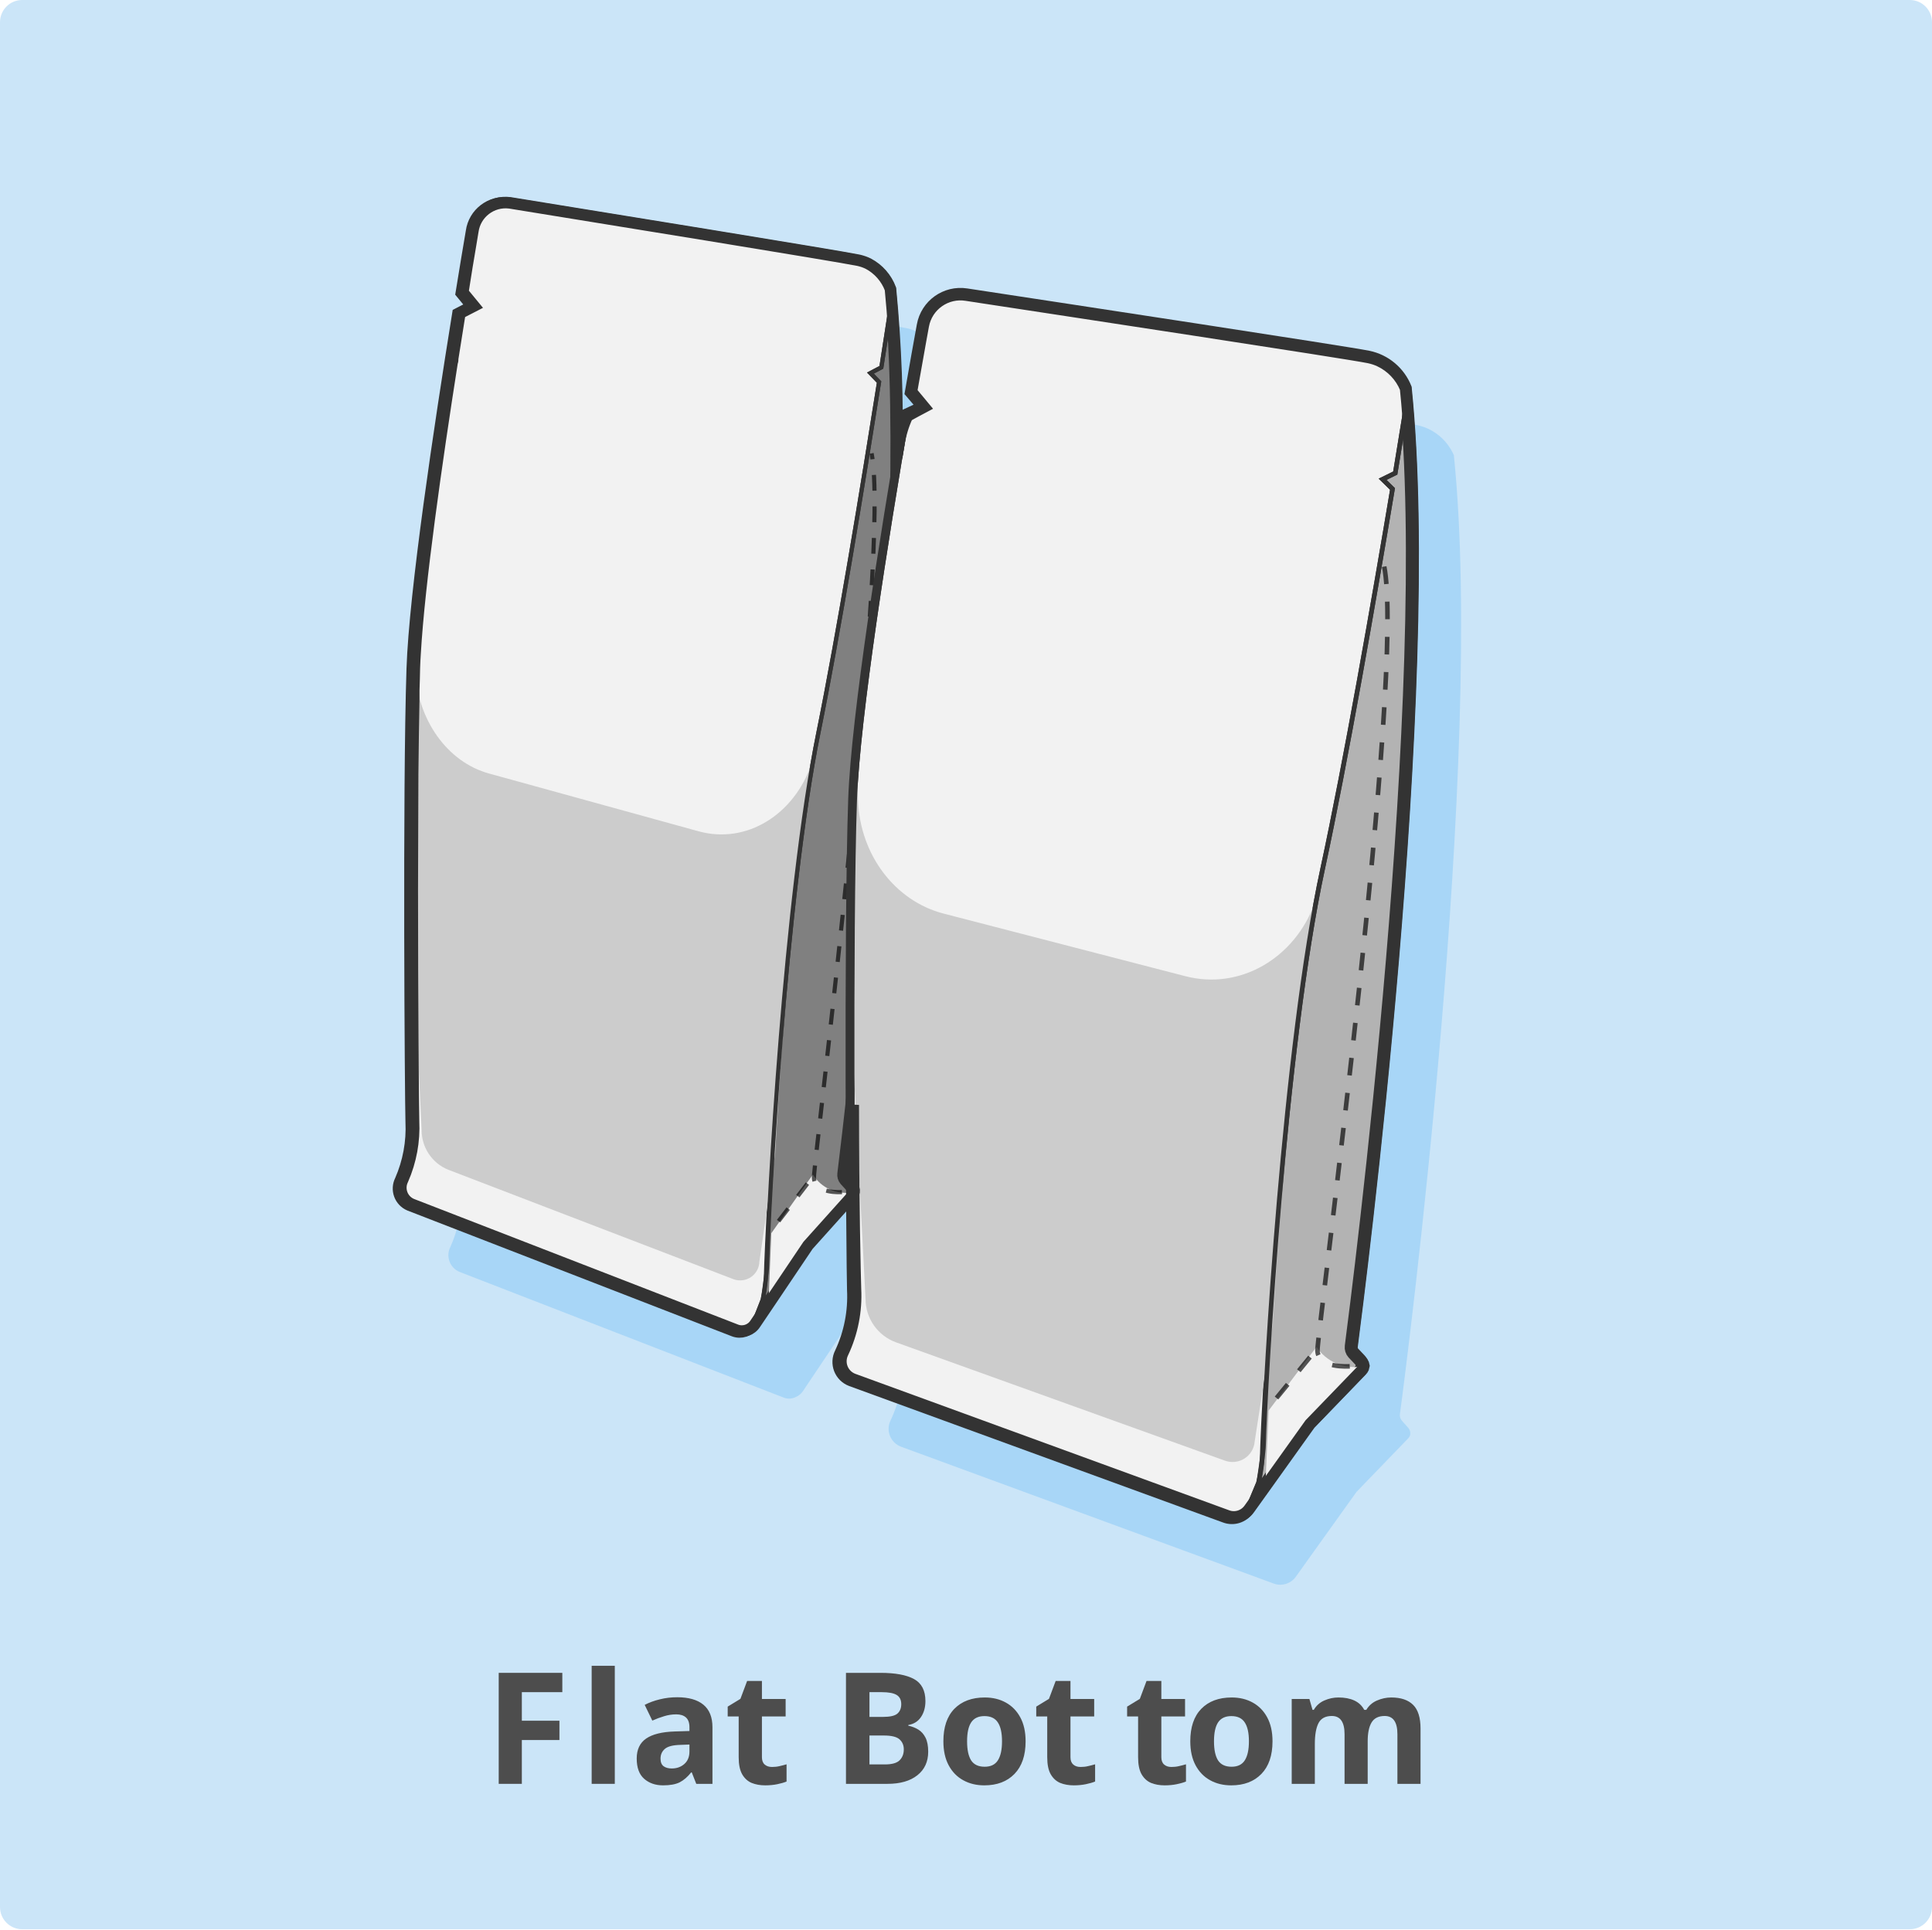
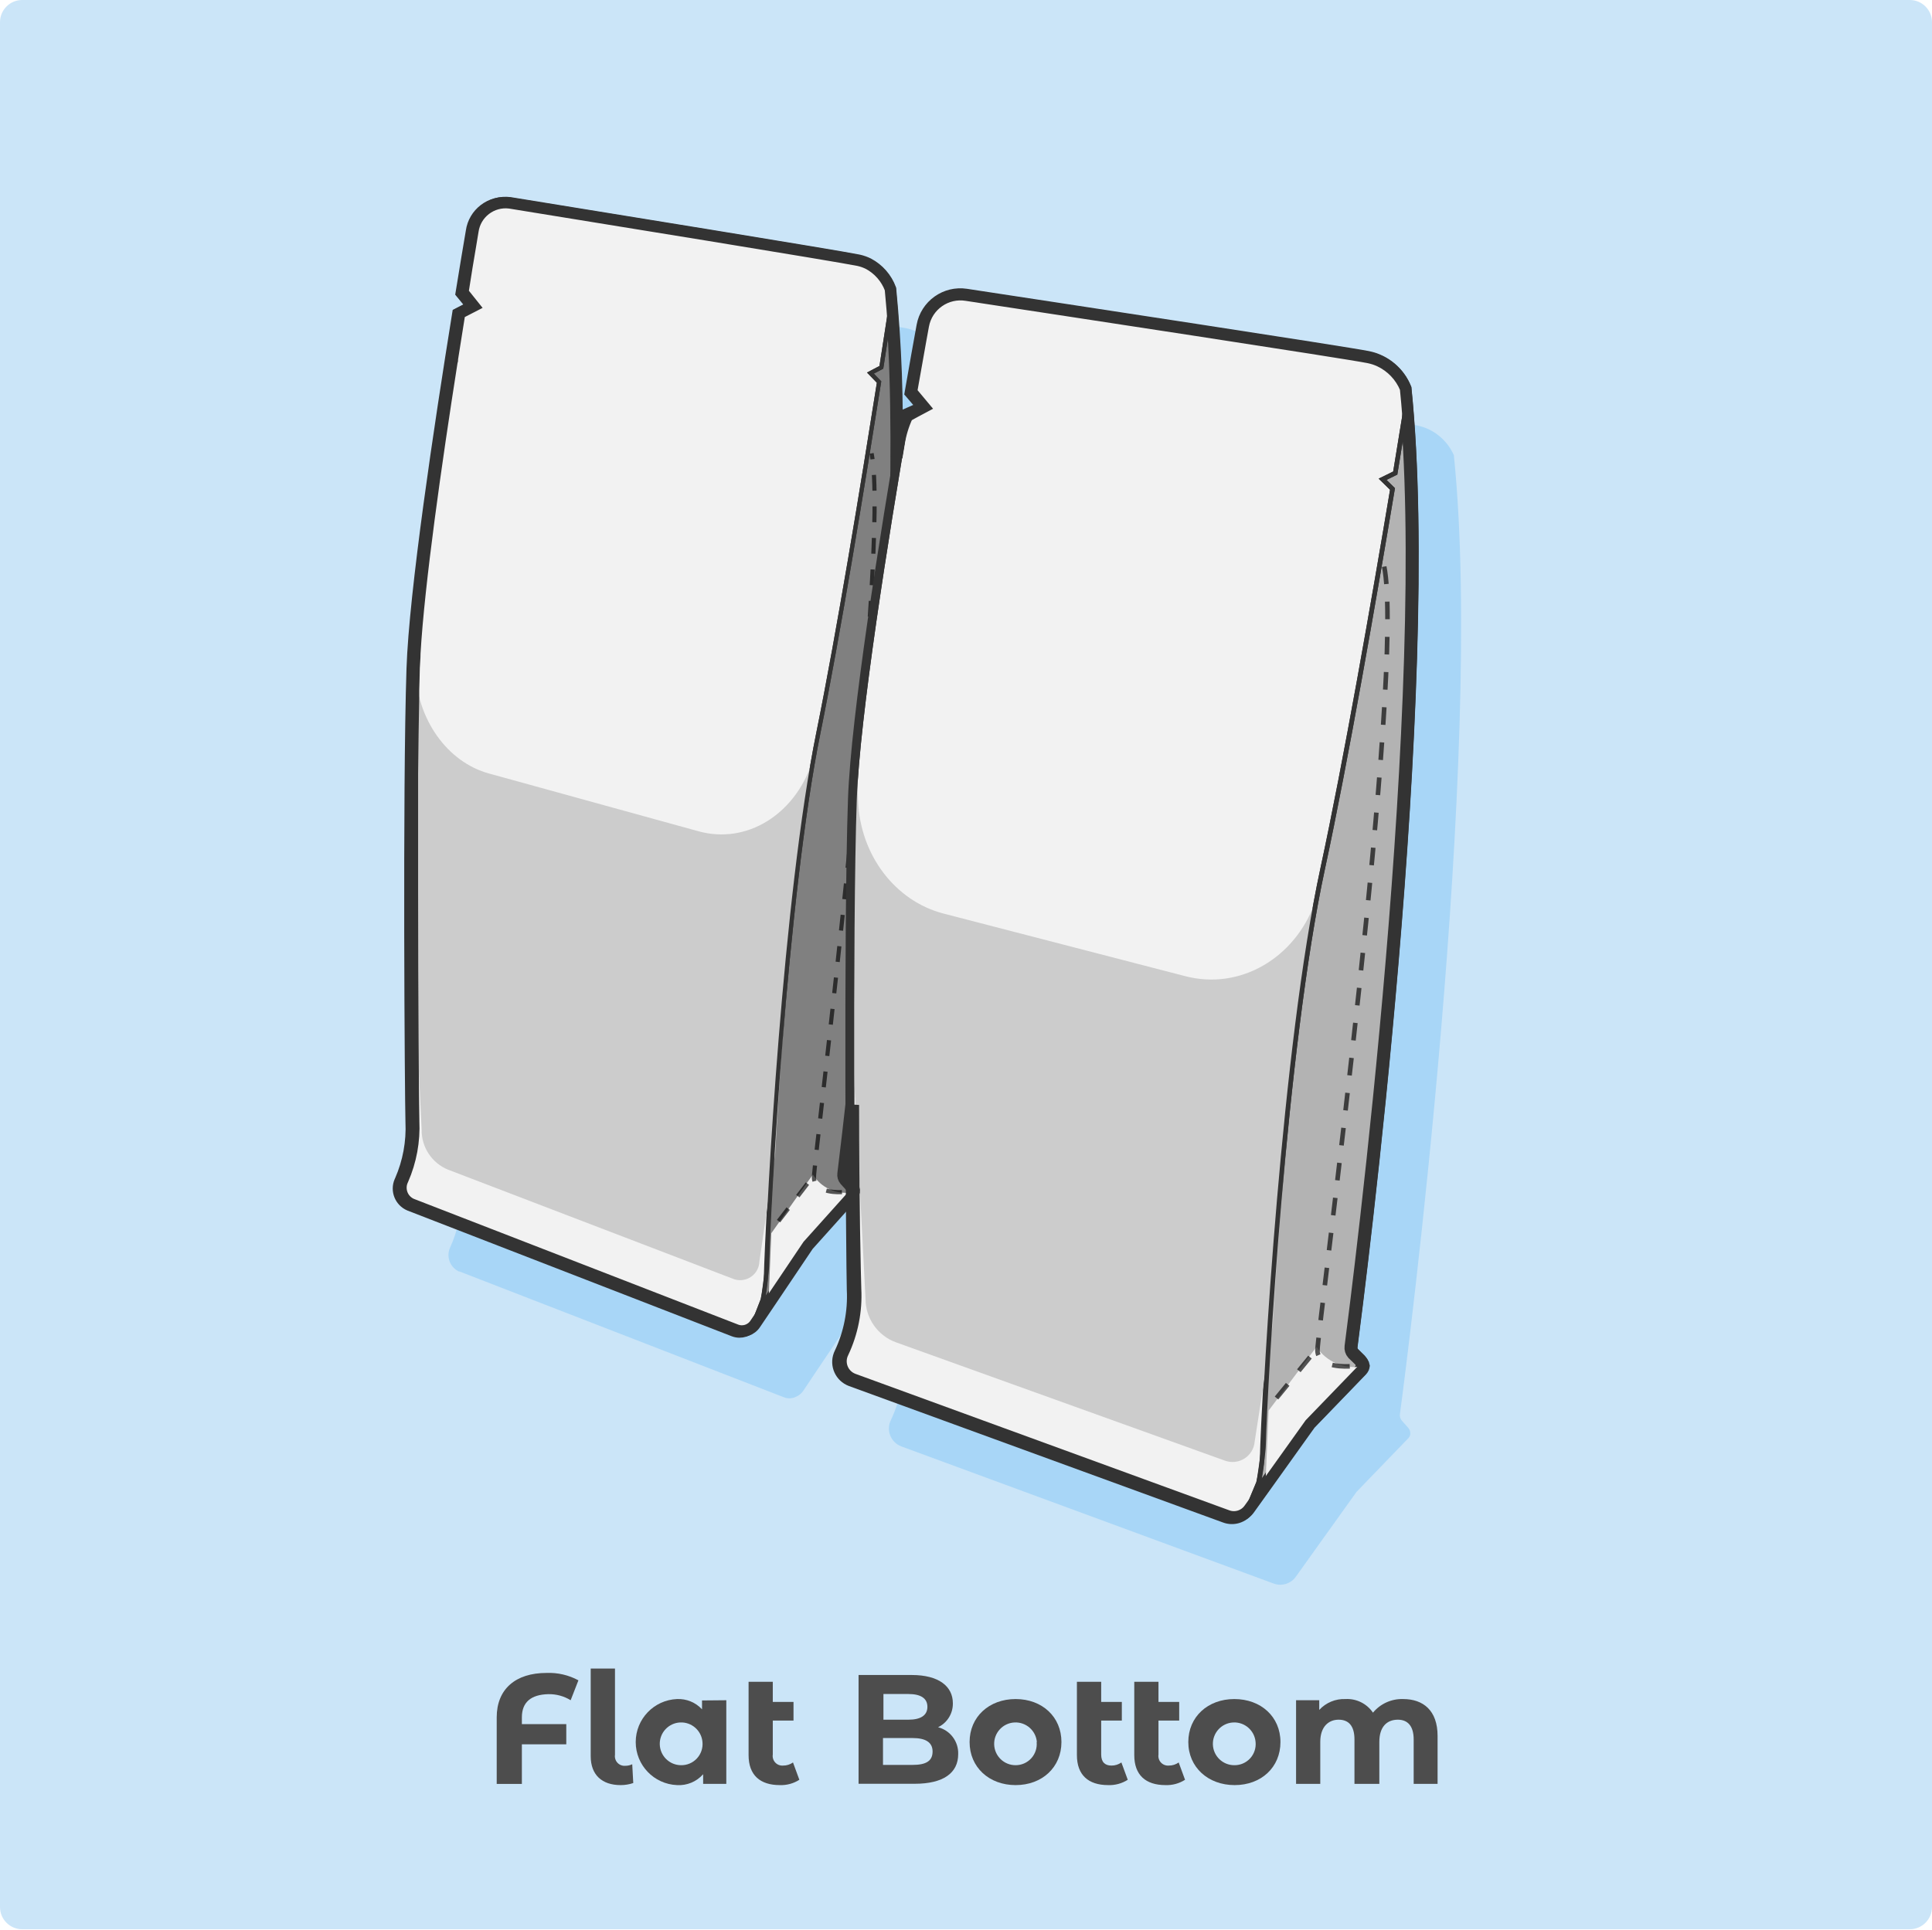
<svg xmlns="http://www.w3.org/2000/svg" id="Layer_1" data-name="Layer 1" viewBox="0 0 261.03 260.72">
  <defs>
-     <style>.cls-1{fill:#cbe5f8;}.cls-2{fill:#3fa9f5;opacity:0.25;}.cls-3{fill:gray;stroke-width:1.58px;}.cls-10,.cls-12,.cls-13,.cls-3,.cls-5,.cls-8,.cls-9{stroke:#333;}.cls-10,.cls-11,.cls-12,.cls-13,.cls-3,.cls-5,.cls-6,.cls-8,.cls-9{stroke-miterlimit:10;}.cls-10,.cls-4,.cls-5{fill:#f2f2f2;}.cls-5,.cls-6,.cls-8{stroke-width:0.56px;}.cls-11,.cls-12,.cls-13,.cls-6,.cls-8{fill:none;}.cls-11,.cls-6{stroke:#000;opacity:0.66;}.cls-6{stroke-dasharray:2.13;}.cls-7{fill:#ccc;}.cls-9{fill:#b3b3b3;stroke-width:1.76px;}.cls-10,.cls-11,.cls-12{stroke-width:0.62px;}.cls-11{stroke-dasharray:2.38;}.cls-13{stroke-linecap:round;stroke-width:1.56px;}.cls-14{font-size:21px;fill:#4d4d4d;font-family:MontserratAlternates-SemiBold, Montserrat Alternates;font-weight:700;}.cls-15{letter-spacing:-0.01em;}.cls-16{letter-spacing:0em;}.cls-17{letter-spacing:-0.02em;}</style>
+     <style>.cls-1{fill:#cbe5f8;}.cls-2{fill:#3fa9f5;opacity:0.25;}.cls-11,.cls-14,.cls-2,.cls-6{isolation:isolate;}.cls-3{fill:gray;stroke-width:1.58px;}.cls-10,.cls-12,.cls-13,.cls-3,.cls-5,.cls-8,.cls-9{stroke:#333;}.cls-10,.cls-11,.cls-12,.cls-13,.cls-3,.cls-5,.cls-6,.cls-8,.cls-9{stroke-miterlimit:10;}.cls-10,.cls-4,.cls-5{fill:#f2f2f2;}.cls-5,.cls-6,.cls-8{stroke-width:0.56px;}.cls-11,.cls-12,.cls-13,.cls-6,.cls-8{fill:none;}.cls-11,.cls-6{stroke:#000;opacity:0.66;}.cls-6{stroke-dasharray:2.13;}.cls-7{fill:#ccc;}.cls-9{fill:#b3b3b3;stroke-width:1.76px;}.cls-10,.cls-11,.cls-12{stroke-width:0.62px;}.cls-11{stroke-dasharray:2.38;}.cls-13{stroke-linecap:round;stroke-width:1.56px;}.cls-15{fill:#4d4d4d;}</style>
  </defs>
  <rect class="cls-1" width="261.03" height="260.72" rx="3" ry="3" />
-   <path class="cls-2" d="M190.49,193.35v0a1.07,1.07,0,0,0-.23-.4l-.83-.93a1.12,1.12,0,0,1-.29-.92c1-7.28,11.46-88.69,7.3-129.46a.84.84,0,0,1,0-.1h0l-.14-.3h0a7,7,0,0,0-3.33-3.29h0a6.87,6.87,0,0,0-.68-.27h0a6.23,6.23,0,0,0-.8-.22c-3.17-.63-40.67-6.34-54.3-8.42a5.12,5.12,0,0,0-5.82,4.16c-.08.46-.17,1-.27,1.5l-.11.62c-.09.52-.19,1.07-.29,1.63l-.09.5c-.1.56-.2,1.14-.31,1.73,0,.15-.05.29-.07.43-.14.75-.27,1.52-.42,2.32h0c0,.09,0,.17,0,.26l1.7,2-2.23,1.05,0,.2h0A14.26,14.26,0,0,0,128,69.17l-.3,1.81a190.12,190.12,0,0,0-.84-22.77l0-.09h0a6.26,6.26,0,0,0-3-3.31h0l0,0h0a5.19,5.19,0,0,0-.59-.24h0a4.63,4.63,0,0,0-.69-.2h0l-.85-.16-.67-.12-4.22-.73-4-.67-1.82-.3-4.61-.76-2.11-.34-1.86-.31-3.77-.62L96.59,40l-3.8-.62-5.52-.89-3.47-.57-8.51-1.38a4.41,4.41,0,0,0-4.8,2.93,4.51,4.51,0,0,0-.24.91c-.08.42-.15.88-.23,1.35,0,.19-.07.38-.1.58-.13.74-.26,1.55-.4,2.39-.06.34-.12.68-.17,1s-.07.41-.11.62c-.11.68-.23,1.37-.35,2.09h0l0,.24,1.48,1.81-1.93,1,0,.19h0c-.29,1.79-.6,3.69-.9,5.65l0,.22c0,.23-.07.47-.11.71-.22,1.43-.45,2.89-.67,4.37l-.12.76-.27,1.77c-.06.42-.12.83-.19,1.25s-.16,1.13-.25,1.7-.13.93-.2,1.39-.15,1.05-.23,1.57-.17,1.22-.26,1.83-.19,1.33-.28,2-.19,1.34-.28,2c-.06.43-.11.86-.17,1.28-.08.58-.16,1.16-.23,1.73s-.11.85-.16,1.27c-.08.59-.15,1.16-.23,1.74,0,.39-.09.78-.14,1.16q-.13,1.13-.27,2.22l-.09.77c-.09.8-.18,1.6-.26,2.37,0,.33-.07.64-.1,1,0,.54-.11,1.07-.16,1.59l-.09,1c0,.5-.09,1-.13,1.48,0,.29,0,.58-.07.85,0,.6-.09,1.17-.12,1.72l0,.41c0,.13,0,.25,0,.38,0,.57-.06,1.13-.08,1.65s0,1,0,1.47,0,1,0,1.52v0h0v0c0,.29,0,.58,0,.88v.12q0,2.22-.09,4.74v.31l0,2.16c0,.17,0,.33,0,.5,0,.84,0,1.69,0,2.56,0,1.24,0,2.5,0,3.78,0,3.84,0,7.84,0,11.81v.14c0,3.73,0,7.42,0,10.89v.07c0,.84,0,1.67,0,2.49V143c0,.8,0,1.59,0,2.35v.14c0,1.54,0,3,0,4.38V150c0,2.08,0,3.94,0,5.5v.28c0,.41,0,.79,0,1.15,0,.12,0,.24,0,.36s0,.52,0,.76v.5c0,.22,0,.42,0,.61v.27c0,.2,0,.38,0,.54v.19c0,.2,0,.35,0,.46a20.17,20.17,0,0,1-.24,3.9,15.69,15.69,0,0,1-.54,2.28,15,15,0,0,1-.68,1.75,2.45,2.45,0,0,0,1.22,3.32l43.83,17a2,2,0,0,0,.72.14,2,2,0,0,0,.93-.22,2.25,2.25,0,0,0,.94-.77l2.23-3.33h0l4.88-7.27,6.06-6.7a1,1,0,0,0,.17-.28.36.36,0,0,0,0-.11c.07,7,.18,11.89.21,13a17.89,17.89,0,0,1-1.68,8.59,2.58,2.58,0,0,0,1.4,3.59L172.08,214a2.58,2.58,0,0,0,3-.92l2.57-3.6h0l5.63-7.87,7-7.25a1.27,1.27,0,0,0,.2-.31.86.86,0,0,0,.06-.23.25.25,0,0,0,0-.07h0A1,1,0,0,0,190.49,193.35Zm-68.91-34.84c0,4.1,0,7.9.07,11.25a1,1,0,0,0-.18-.31l-.73-.86a1.08,1.08,0,0,1-.24-.85c.15-1.23.47-3.82,1-8.9l0-.26Z" />
-   <path class="cls-3" d="M114.94,160.32a1,1,0,0,1,0,1.36l-6,6.69L101.74,179a2.15,2.15,0,0,1-2.58.85l-43.84-17a2.43,2.43,0,0,1-1.21-3.32,17.54,17.54,0,0,0,1.46-7.92c-.09-3.22-.4-44.7.14-61.21.34-10.35,3.71-32.73,6.17-48l1.94-1-1.48-1.8c.54-3.3,1-6.14,1.38-8.32a4.48,4.48,0,0,1,5-3.83c11.84,1.92,44.39,7.19,47.15,7.77a6.21,6.21,0,0,1,4.39,3.89c3.61,37.64-5.51,112.8-6.34,119.52a1.08,1.08,0,0,0,.25.85Z" />
-   <path class="cls-4" d="M115.17,161.12a1,1,0,0,1-.25.56l-6,6.69L104,175.64l-.14-.33.35-8.65,5.62-7.94A5.19,5.19,0,0,0,115.17,161.12Z" />
-   <path class="cls-5" d="M120.26,42c-.32,2.11-.72,4.7-1.18,7.64l-1.48.78,1.17,1.21c-2.18,13.82-5.47,33.94-8.19,47.36-4.51,22.2-6.92,65.64-7.1,73.68a22.42,22.42,0,0,1-.43,3L101.74,179a2.15,2.15,0,0,1-2.58.85l-43.84-17a2.43,2.43,0,0,1-1.21-3.32,17.54,17.54,0,0,0,1.46-7.92c-.09-3.22-.4-44.7.14-61.21.34-10.3,3.69-32.55,6.14-47.79l2-1.16-1.45-2.05c.53-3.18,1-5.95,1.35-8.07a4.48,4.48,0,0,1,5-3.83c11.84,1.92,44.39,7.19,47.15,7.77a5.76,5.76,0,0,1,2.37,1.13A6.34,6.34,0,0,1,120.26,42Z" />
+   <path class="cls-2" d="M190.49,193.35h0a1.23,1.23,0,0,0-.23-.4l-.83-.93a1.12,1.12,0,0,1-.29-.92c1-7.28,11.46-88.69,7.3-129.46v-.1h0l-.14-.3h0A7,7,0,0,0,193,58h0c-.22-.1-.45-.19-.68-.27h0a7.27,7.27,0,0,0-.8-.22c-3.17-.63-40.67-6.34-54.3-8.42a5.12,5.12,0,0,0-5.82,4.16c-.08.46-.17,1-.27,1.5l-.11.62c-.09.52-.19,1.07-.29,1.63l-.09.5c-.1.56-.2,1.14-.31,1.73a3,3,0,0,1-.07.43c-.14.75-.27,1.52-.42,2.32h0v.26l1.7,2-2.23,1v.2h0A14.08,14.08,0,0,0,128,69.17L127.7,71a190.24,190.24,0,0,0-.84-22.77v-.09h0a6.3,6.3,0,0,0-3-3.31h0a6.07,6.07,0,0,0-.59-.24h0a5.45,5.45,0,0,0-.69-.2h0l-.85-.16-.67-.12-4.22-.73-4-.67-1.82-.3-4.61-.76-2.11-.34L102.44,41l-3.77-.62L96.59,40l-3.8-.62-5.52-.89-3.47-.57-8.51-1.38a4.41,4.41,0,0,0-4.8,2.93,4.69,4.69,0,0,0-.24.91c-.08.42-.15.88-.23,1.35a4.15,4.15,0,0,1-.1.58c-.13.74-.26,1.55-.4,2.39-.06.34-.12.68-.17,1s-.07.41-.11.62c-.11.68-.23,1.37-.35,2.09h0v.24l1.48,1.81-1.93,1v.19h0c-.29,1.79-.6,3.69-.9,5.65v.22a4.53,4.53,0,0,1-.11.71c-.22,1.43-.45,2.89-.67,4.37l-.12.76-.27,1.77c-.06.42-.12.83-.19,1.25s-.16,1.13-.25,1.7-.13.93-.2,1.39-.15,1-.23,1.57-.17,1.22-.26,1.83-.19,1.33-.28,2-.19,1.34-.28,2c-.06.43-.11.86-.17,1.28-.08.58-.16,1.16-.23,1.73s-.11.85-.16,1.27c-.08.59-.15,1.16-.23,1.74a9,9,0,0,1-.14,1.16q-.14,1.13-.27,2.22l-.09.77c-.09.8-.18,1.6-.26,2.37,0,.33-.07.64-.1,1,0,.54-.11,1.07-.16,1.59l-.09,1c0,.5-.09,1-.13,1.48a3.41,3.41,0,0,1-.07.85c0,.6-.09,1.17-.12,1.72v.79c0,.57-.06,1.13-.08,1.65s0,1,0,1.47v1.52h0v1q0,2.22-.09,4.74v52.4a19.61,19.61,0,0,1-.24,3.9,15.1,15.1,0,0,1-.54,2.28,15.45,15.45,0,0,1-.68,1.75A2.46,2.46,0,0,0,62,171.83l.09,0,43.83,17a2,2,0,0,0,.72.14,2,2,0,0,0,.93-.22,2.28,2.28,0,0,0,.94-.77l2.23-3.33h0l4.88-7.27,6.06-6.7a1,1,0,0,0,.17-.28.21.21,0,0,0,0-.11c.07,7,.18,11.89.21,13a17.92,17.92,0,0,1-1.68,8.59,2.58,2.58,0,0,0,1.13,3.47,1.59,1.59,0,0,0,.27.12L172.08,214a2.58,2.58,0,0,0,3-.92l2.57-3.6h0l5.63-7.87,7-7.25a1.27,1.27,0,0,0,.2-.31.86.86,0,0,0,.06-.23v-.07h0A1.07,1.07,0,0,0,190.49,193.35Zm-68.91-34.84c0,4.1,0,7.9.07,11.25a1,1,0,0,0-.18-.31l-.73-.86a1.1,1.1,0,0,1-.24-.85c.15-1.23.47-3.82,1-8.9v-.26Z" />
+   <path class="cls-3" d="M114.94,160.32a1,1,0,0,1,0,1.36l-6,6.69L101.74,179a2.16,2.16,0,0,1-2.58.85l-43.84-17a2.43,2.43,0,0,1-1.27-3.19l.06-.13a17.65,17.65,0,0,0,1.46-7.92c-.09-3.22-.4-44.7.14-61.21.34-10.35,3.71-32.73,6.17-48l1.94-1-1.48-1.8c.54-3.3,1-6.14,1.38-8.32a4.48,4.48,0,0,1,5-3.83c11.84,1.92,44.39,7.19,47.15,7.77a6.21,6.21,0,0,1,4.39,3.89c3.61,37.64-5.51,112.8-6.34,119.52a1.08,1.08,0,0,0,.25.85Z" />
+   <path class="cls-4" d="M115.17,161.12a1,1,0,0,1-.25.56l-6,6.69L104,175.64l-.14-.33.35-8.65,5.62-7.94A5.2,5.2,0,0,0,115.17,161.12Z" />
+   <path class="cls-5" d="M120.26,42c-.32,2.11-.72,4.7-1.18,7.64l-1.48.78,1.17,1.21c-2.18,13.82-5.47,33.94-8.19,47.36-4.51,22.2-6.92,65.64-7.1,73.68a23.3,23.3,0,0,1-.43,3L101.74,179a2.16,2.16,0,0,1-2.58.85l-43.84-17a2.43,2.43,0,0,1-1.27-3.19l.06-.13a17.65,17.65,0,0,0,1.46-7.92c-.09-3.22-.4-44.7.14-61.21.34-10.3,3.69-32.55,6.14-47.79l2-1.16L62.4,39.4c.53-3.18,1-5.95,1.35-8.07a4.48,4.48,0,0,1,5-3.83c11.84,1.92,44.39,7.19,47.15,7.77a5.79,5.79,0,0,1,2.37,1.13A6.34,6.34,0,0,1,120.26,42Z" />
  <path class="cls-6" d="M113.75,161.1s-3.78.29-3.78-2,10.35-84.62,7.79-97.83" />
  <line class="cls-6" x1="109.09" y1="159.96" x2="104.56" y2="165.84" />
-   <path class="cls-7" d="M109.81,103.18c-.82,4.81-1.55,10.36-2.19,16.2-1.34,12.23-2.28,25.74-2.88,36.46l-2.14,14.65a2.6,2.6,0,0,1-3.45,2.4L60.54,158.07a5.74,5.74,0,0,1-3.57-5.4L55.4,120.22c0-5.28,0-10.65.05-15.58,0-5.56.14-10.58.26-14.31,0-1.19.12-2.52.24-4l.15,4.21c.25,6.71,4.35,12.47,10,14l28.28,7.8c6.54,1.8,12.94-2.3,15.27-9.13A.61.61,0,0,1,109.81,103.18Z" />
-   <path class="cls-8" d="M120.26,42c-.32,2.11-.72,4.7-1.18,7.64l-1.48.78,1.17,1.21c-2.18,13.82-5.47,33.94-8.19,47.36-4.51,22.2-6.76,64-6.94,72.06,0,.61-.46,4.07-.59,4.58L101.74,179a2.15,2.15,0,0,1-2.58.85l-43.84-17a2.43,2.43,0,0,1-1.21-3.32,17.54,17.54,0,0,0,1.46-7.92c-.09-3.22-.4-44.7.14-61.21.34-10.3,3.69-32.55,6.14-47.79l2-1.16-1.45-2.05c.53-3.18,1-5.95,1.35-8.07a4.48,4.48,0,0,1,5-3.83c11.84,1.92,44.39,7.19,47.15,7.77a5.76,5.76,0,0,1,2.37,1.13A6.34,6.34,0,0,1,120.26,42Z" />
-   <path class="cls-9" d="M183.74,183.79a1.07,1.07,0,0,1,0,1.47l-7,7.25L168.53,204a2.55,2.55,0,0,1-3,.92l-50.5-18.44a2.59,2.59,0,0,1-1.4-3.6,18,18,0,0,0,1.69-8.58c-.1-3.48-.46-48.41.16-66.3.4-11.2,4.27-35.45,7.11-51.95L124.85,55,123.14,53c.62-3.57,1.17-6.66,1.6-9a5.11,5.11,0,0,1,5.81-4.15c13.64,2.08,51.13,7.78,54.31,8.42a6.91,6.91,0,0,1,5,4.2c4.16,40.78-6.34,122.18-7.29,129.46a1.14,1.14,0,0,0,.28.92Z" />
+   <path class="cls-7" d="M109.81,103.18c-.82,4.81-1.55,10.36-2.19,16.2-1.34,12.23-2.28,25.74-2.88,36.46l-2.14,14.65A2.6,2.6,0,0,1,99.94,173a2.39,2.39,0,0,1-.79-.14L60.54,158.07a5.73,5.73,0,0,1-3.57-5.4L55.4,120.22c0-5.28,0-10.65.05-15.58,0-5.56.14-10.58.26-14.31,0-1.19.12-2.52.24-4l.15,4.21c.25,6.71,4.35,12.47,10,14l28.28,7.8c6.54,1.8,12.94-2.3,15.27-9.13A.45.45,0,0,1,109.81,103.18Z" />
+   <path class="cls-8" d="M120.26,42c-.32,2.11-.72,4.7-1.18,7.64l-1.48.78,1.17,1.21c-2.18,13.82-5.47,33.94-8.19,47.36-4.51,22.2-6.76,64-6.94,72.06,0,.61-.46,4.07-.59,4.58L101.74,179a2.16,2.16,0,0,1-2.58.85l-43.84-17a2.43,2.43,0,0,1-1.27-3.19l.06-.13a17.65,17.65,0,0,0,1.46-7.92c-.09-3.22-.4-44.7.14-61.21.34-10.3,3.69-32.55,6.14-47.79l2-1.16L62.4,39.4c.53-3.18,1-5.95,1.35-8.07a4.48,4.48,0,0,1,5-3.83c11.84,1.92,44.39,7.19,47.15,7.77a5.79,5.79,0,0,1,2.37,1.13A6.34,6.34,0,0,1,120.26,42Z" />
+   <path class="cls-9" d="M183.74,183.79a1.07,1.07,0,0,1,0,1.47l-7,7.25L168.53,204a2.55,2.55,0,0,1-3,.92L115,186.48a2.59,2.59,0,0,1-1.52-3.33l.12-.27a18,18,0,0,0,1.69-8.58c-.1-3.48-.46-48.41.16-66.3.4-11.2,4.27-35.45,7.11-51.95l2.26-1-1.71-2c.62-3.57,1.17-6.66,1.6-9a5.12,5.12,0,0,1,5.81-4.15c13.64,2.08,51.13,7.78,54.31,8.42a6.91,6.91,0,0,1,5,4.2c4.16,40.78-6.34,122.18-7.29,129.46a1.15,1.15,0,0,0,.28.92Z" />
  <path class="cls-4" d="M184,184.65a1.09,1.09,0,0,1-.29.61l-7,7.25-5.63,7.88L171,200l.4-9.37,6.47-8.61A6.09,6.09,0,0,0,184,184.65Z" />
-   <path class="cls-10" d="M189.86,55.65c-.37,2.28-.83,5.09-1.35,8.28l-1.71.84,1.34,1.31c-2.51,15-6.3,36.77-9.43,51.29-5.2,24-8,71.1-8.18,79.81a22.92,22.92,0,0,1-.49,3.21L168.53,204a2.55,2.55,0,0,1-3,.92l-50.5-18.44a2.59,2.59,0,0,1-1.4-3.6,18,18,0,0,0,1.69-8.58c-.1-3.48-.46-48.41.16-66.3.4-11.15,4.24-35.25,7.07-51.75L124.85,55l-1.67-2.23c.61-3.44,1.14-6.44,1.56-8.73a5.11,5.11,0,0,1,5.81-4.15c13.64,2.08,51.13,7.78,54.31,8.42a6.8,6.8,0,0,1,2.74,1.22A6.65,6.65,0,0,1,189.86,55.65Z" />
+   <path class="cls-10" d="M189.86,55.65c-.37,2.28-.83,5.09-1.35,8.28l-1.71.84,1.34,1.31c-2.51,15-6.3,36.77-9.43,51.29-5.2,24-8,71.1-8.18,79.81a23.26,23.26,0,0,1-.49,3.21L168.53,204a2.55,2.55,0,0,1-3,.92L115,186.48a2.59,2.59,0,0,1-1.52-3.33l.12-.27a18,18,0,0,0,1.69-8.58c-.1-3.48-.46-48.41.16-66.3.4-11.15,4.24-35.25,7.07-51.75l2.3-1.25-1.67-2.23c.61-3.44,1.14-6.44,1.56-8.73a5.12,5.12,0,0,1,5.81-4.15c13.64,2.08,51.13,7.78,54.31,8.42a6.78,6.78,0,0,1,2.74,1.22A6.65,6.65,0,0,1,189.86,55.65Z" />
  <path class="cls-11" d="M182.36,184.64S178,185,178,182.46s11.93-91.65,9-106" />
  <line class="cls-11" x1="176.99" y1="183.4" x2="171.78" y2="189.77" />
  <path class="cls-7" d="M177.82,121.9c-.95,5.21-1.78,11.22-2.51,17.55-1.55,13.25-2.63,27.88-3.33,39.49l-2.46,15.86a3,3,0,0,1-4,2.6l-44.47-16a6.25,6.25,0,0,1-4.11-5.85l-1.81-35.15c0-5.72,0-11.53.06-16.88.06-6,.16-11.45.3-15.5,0-1.28.13-2.72.27-4.31l.18,4.55c.28,7.28,5,13.51,11.54,15.2l32.58,8.44c7.53,2,14.9-2.48,17.58-9.88Z" />
-   <path class="cls-12" d="M189.86,55.65c-.37,2.28-.83,5.09-1.35,8.28l-1.71.84,1.34,1.31c-2.51,15-6.3,36.77-9.43,51.29-5.2,24-7.78,69.34-8,78,0,.66-.52,4.41-.67,5L168.53,204a2.55,2.55,0,0,1-3,.92l-50.5-18.44a2.59,2.59,0,0,1-1.4-3.6,18,18,0,0,0,1.69-8.58c-.1-3.48-.46-48.41.16-66.3.4-11.15,4.24-35.25,7.07-51.75L124.85,55l-1.67-2.23c.61-3.44,1.14-6.44,1.56-8.73a5.11,5.11,0,0,1,5.81-4.15c13.64,2.08,51.13,7.78,54.31,8.42a6.8,6.8,0,0,1,2.74,1.22A6.65,6.65,0,0,1,189.86,55.65Z" />
-   <path class="cls-13" d="M183.74,183.79l-.84-.93a1.14,1.14,0,0,1-.28-.92c.95-7.28,11.45-88.68,7.29-129.46a7,7,0,0,0-3.51-3.69l0,0a6,6,0,0,0-.68-.27h0c-.25-.08-.51-.15-.79-.21-3.18-.64-40.67-6.34-54.31-8.42A5.11,5.11,0,0,0,124.74,44c-.12.64-.25,1.35-.38,2.09l-1.18,6.64v0l0,.26L124.85,55s-2.25,1.19-2.27,1.25A14.2,14.2,0,0,0,121.45,60l-.3,1.81a192,192,0,0,0-.84-22.76,6.4,6.4,0,0,0-3-3.42h0c-.18-.09-.38-.17-.59-.25h0a7,7,0,0,0-.69-.2c-2.76-.58-35.31-5.85-47.15-7.77a4.48,4.48,0,0,0-5,3.83c-.1.59-.21,1.24-.32,1.93-.3,1.77-.65,3.84-1,6.14h0a2,2,0,0,0,0,.24l1.48,1.8-1.94,1,0,.18h0c-.28,1.76-.58,3.61-.88,5.53l-.06.38c0,.18,0,.35-.08.53-2.12,13.5-4.46,29.89-5,39.31-.05.72-.08,1.4-.1,2,0,.92-.06,1.93-.08,3v0l0,1c-.06,3-.11,6.55-.15,10.32,0,4.93-.05,10.3-.05,15.58v.09c0,15,.12,29.39.17,31.23a17.54,17.54,0,0,1-1.46,7.92,2.43,2.43,0,0,0,1.21,3.32l43.84,17a2.15,2.15,0,0,0,2.58-.85l2.24-3.32h0l4.89-7.27,6-6.69a.91.91,0,0,0,.17-.28.6.6,0,0,0,.06-.22l0-.06a1,1,0,0,0-.23-.8l-.72-.86a1.08,1.08,0,0,1-.25-.85c.16-1.25.49-3.92,1.08-9.22,0,13.09.25,23.23.3,24.89a18,18,0,0,1-1.69,8.58,2.59,2.59,0,0,0,1.4,3.6l50.5,18.44a2.55,2.55,0,0,0,3-.92l2.58-3.6h0l5.63-7.88,7-7.25a1,1,0,0,0,.2-.3,1.75,1.75,0,0,0,.08-.31A1.05,1.05,0,0,0,183.74,183.79Z" />
-   <text class="cls-14" transform="translate(65.49 241.07)">F<tspan class="cls-15" x="12.81" y="0">l</tspan>
-     <tspan class="cls-16" x="19.66" y="0">at Bot</tspan>
-     <tspan class="cls-17" x="86.31" y="0">t</tspan>
-     <tspan x="94.39" y="0">om</tspan>
-   </text>
+   <path class="cls-12" d="M189.86,55.65c-.37,2.28-.83,5.09-1.35,8.28l-1.71.84,1.34,1.31c-2.51,15-6.3,36.77-9.43,51.29-5.2,24-7.78,69.34-8,78,0,.66-.52,4.41-.67,5L168.53,204a2.55,2.55,0,0,1-3,.92L115,186.48a2.59,2.59,0,0,1-1.52-3.33l.12-.27a18,18,0,0,0,1.69-8.58c-.1-3.48-.46-48.41.16-66.3.4-11.15,4.24-35.25,7.07-51.75l2.3-1.25-1.67-2.23c.61-3.44,1.14-6.44,1.56-8.73a5.12,5.12,0,0,1,5.81-4.15c13.64,2.08,51.13,7.78,54.31,8.42a6.78,6.78,0,0,1,2.74,1.22A6.65,6.65,0,0,1,189.86,55.65Z" />
+   <path class="cls-13" d="M183.74,183.79l-.84-.93a1.15,1.15,0,0,1-.28-.92c.95-7.28,11.45-88.68,7.29-129.46a7,7,0,0,0-3.51-3.69h0c-.22-.1-.45-.19-.68-.27h0c-.25-.08-.51-.15-.79-.21-3.18-.64-40.67-6.34-54.31-8.42A5.11,5.11,0,0,0,124.74,44c-.12.64-.25,1.35-.38,2.09l-1.18,6.64h0V53l1.67,2s-2.25,1.19-2.27,1.25A14,14,0,0,0,121.45,60l-.3,1.81a192.1,192.1,0,0,0-.84-22.76,6.37,6.37,0,0,0-3-3.42h0c-.18-.09-.38-.17-.59-.25h0a6,6,0,0,0-.69-.2c-2.76-.58-35.31-5.85-47.15-7.77a4.48,4.48,0,0,0-5,3.83c-.1.59-.21,1.24-.32,1.93-.3,1.77-.65,3.84-1,6.14h0v.24L64,41.35l-1.94,1v.18h0c-.28,1.76-.58,3.61-.88,5.53l-.06.38a1.23,1.23,0,0,1-.08.53c-2.12,13.5-4.46,29.89-5,39.31,0,.72-.08,1.4-.1,2,0,.92-.06,1.93-.08,3h0v1c-.06,3-.11,6.55-.15,10.32,0,4.93,0,10.3,0,15.58v.09c0,15,.12,29.39.17,31.23a17.65,17.65,0,0,1-1.46,7.92,2.43,2.43,0,0,0,1.08,3.26l.13.06,43.84,17a2.16,2.16,0,0,0,2.58-.85l2.24-3.32h0l4.89-7.27,6-6.69a1,1,0,0,0,.17-.28.79.79,0,0,0,.06-.22v-.06a1,1,0,0,0-.23-.8l-.72-.86a1.08,1.08,0,0,1-.25-.85c.16-1.25.49-3.92,1.08-9.22,0,13.09.25,23.23.3,24.89a18,18,0,0,1-1.69,8.58,2.59,2.59,0,0,0,1.13,3.48,1.59,1.59,0,0,0,.27.12l50.5,18.44a2.55,2.55,0,0,0,3-.92l2.58-3.6h0l5.63-7.88,7-7.25a1.21,1.21,0,0,0,.2-.3,1.57,1.57,0,0,0,.08-.31A1.08,1.08,0,0,0,183.74,183.79Z" />
+   <g class="cls-14">
+     <path class="cls-15" d="M70.51,232.08V233h6v2.73h-6v5.35h-3.4v-9c0-3.78,2.5-6,6.74-6a8.37,8.37,0,0,1,4.3,1l-1.05,2.69a5.52,5.52,0,0,0-3-.82C71.73,229,70.51,230.05,70.51,232.08Z" />
+   </g>
+   <g class="cls-14">
+     <path class="cls-15" d="M79.81,237.33V225.49h3.28v11.65a1.3,1.3,0,0,0,1.4,1.49,2.1,2.1,0,0,0,.93-.21l.14,2.54a5.27,5.27,0,0,1-1.7.28C81.32,241.24,79.81,239.85,79.81,237.33Z" />
+   </g>
+   <g class="cls-14">
+     <path class="cls-15" d="M98.13,229.77v11.3H95v-1.3a4.35,4.35,0,0,1-3.53,1.47,5.82,5.82,0,0,1,0-11.63A4.34,4.34,0,0,1,94.85,231v-1.2Zm-3.22,5.65A2.89,2.89,0,1,0,92,238.55,2.86,2.86,0,0,0,94.91,235.42Z" />
+     <path class="cls-15" d="M108,240.52a4.58,4.58,0,0,1-2.64.72c-2.69,0-4.22-1.37-4.22-4.05v-9.91h3.27V230h2.8v2.52h-2.8v4.59a1.3,1.3,0,0,0,1.39,1.49,2.25,2.25,0,0,0,1.34-.42Z" />
+     <path class="cls-15" d="M129.46,237.06c0,2.54-2,4-5.88,4H116v-14.7h7.18c3.67,0,5.56,1.54,5.56,3.82a3.53,3.53,0,0,1-2,3.24A3.62,3.62,0,0,1,129.46,237.06Zm-10.1-8.13v3.47h3.38c1.66,0,2.56-.59,2.56-1.74s-.9-1.73-2.56-1.73ZM126,236.7c0-1.24-.94-1.82-2.7-1.82h-4v3.63h4C125.09,238.51,126,238,126,236.7Z" />
+     <path class="cls-15" d="M131,235.42c0-3.4,2.63-5.81,6.22-5.81s6.19,2.41,6.19,5.81-2.6,5.82-6.19,5.82S131,238.82,131,235.42Zm9.09,0a2.89,2.89,0,1,0-2.87,3.13A2.85,2.85,0,0,0,140.06,235.42Z" />
+     <path class="cls-15" d="M152.37,240.52a4.61,4.61,0,0,1-2.65.72c-2.68,0-4.22-1.37-4.22-4.05v-9.91h3.28V230h2.79v2.52h-2.79v4.59c0,1,.5,1.49,1.38,1.49a2.28,2.28,0,0,0,1.35-.42Z" />
+   </g>
+   <g class="cls-14">
+     <path class="cls-15" d="M160.11,240.52a4.58,4.58,0,0,1-2.64.72c-2.69,0-4.22-1.37-4.22-4.05v-9.91h3.27V230h2.8v2.52h-2.8v4.59a1.3,1.3,0,0,0,1.39,1.49,2.25,2.25,0,0,0,1.34-.42Z" />
+   </g>
+   <g class="cls-14">
+     <path class="cls-15" d="M160.55,235.42c0-3.4,2.63-5.81,6.22-5.81S173,232,173,235.42s-2.6,5.82-6.19,5.82S160.55,238.82,160.55,235.42Zm9.09,0a2.89,2.89,0,1,0-2.87,3.13A2.85,2.85,0,0,0,169.64,235.42Z" />
+     <path class="cls-15" d="M194.23,234.6v6.47H191v-6c0-1.83-.82-2.67-2.14-2.67-1.47,0-2.5.95-2.5,3v5.67H183v-6c0-1.83-.78-2.67-2.14-2.67s-2.48.95-2.48,3v5.67h-3.27v-11.3h3.13v1.31a4.56,4.56,0,0,1,3.54-1.47,4.21,4.21,0,0,1,3.72,1.84,5.08,5.08,0,0,1,4.07-1.84C192.3,229.61,194.23,231.16,194.23,234.6Z" />
+   </g>
</svg>
